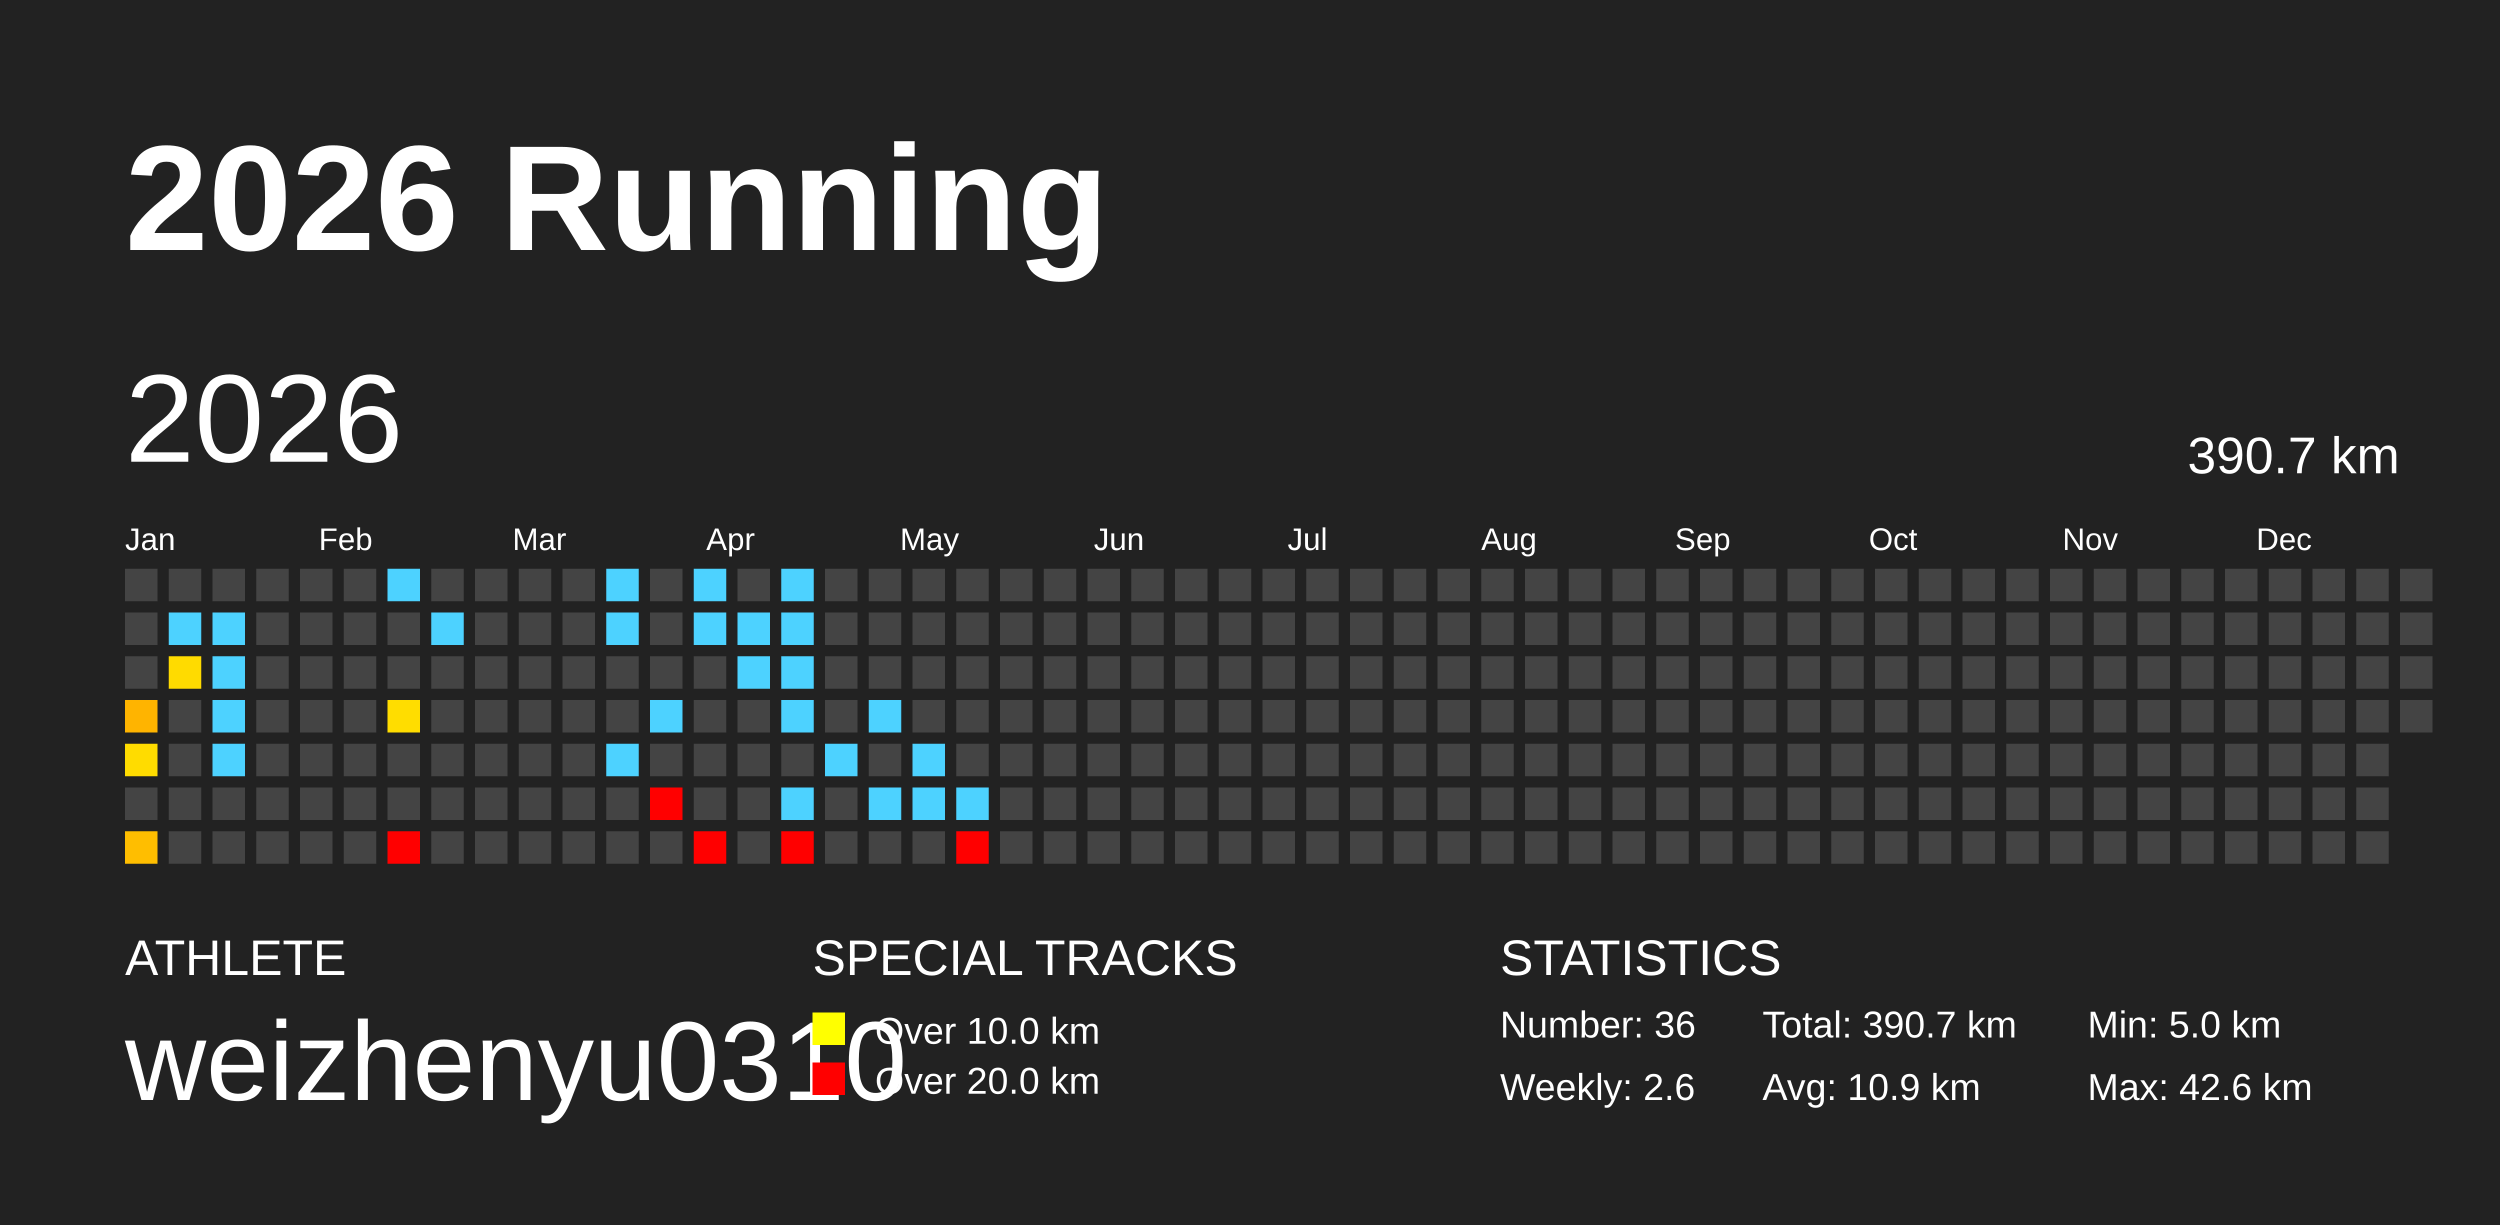
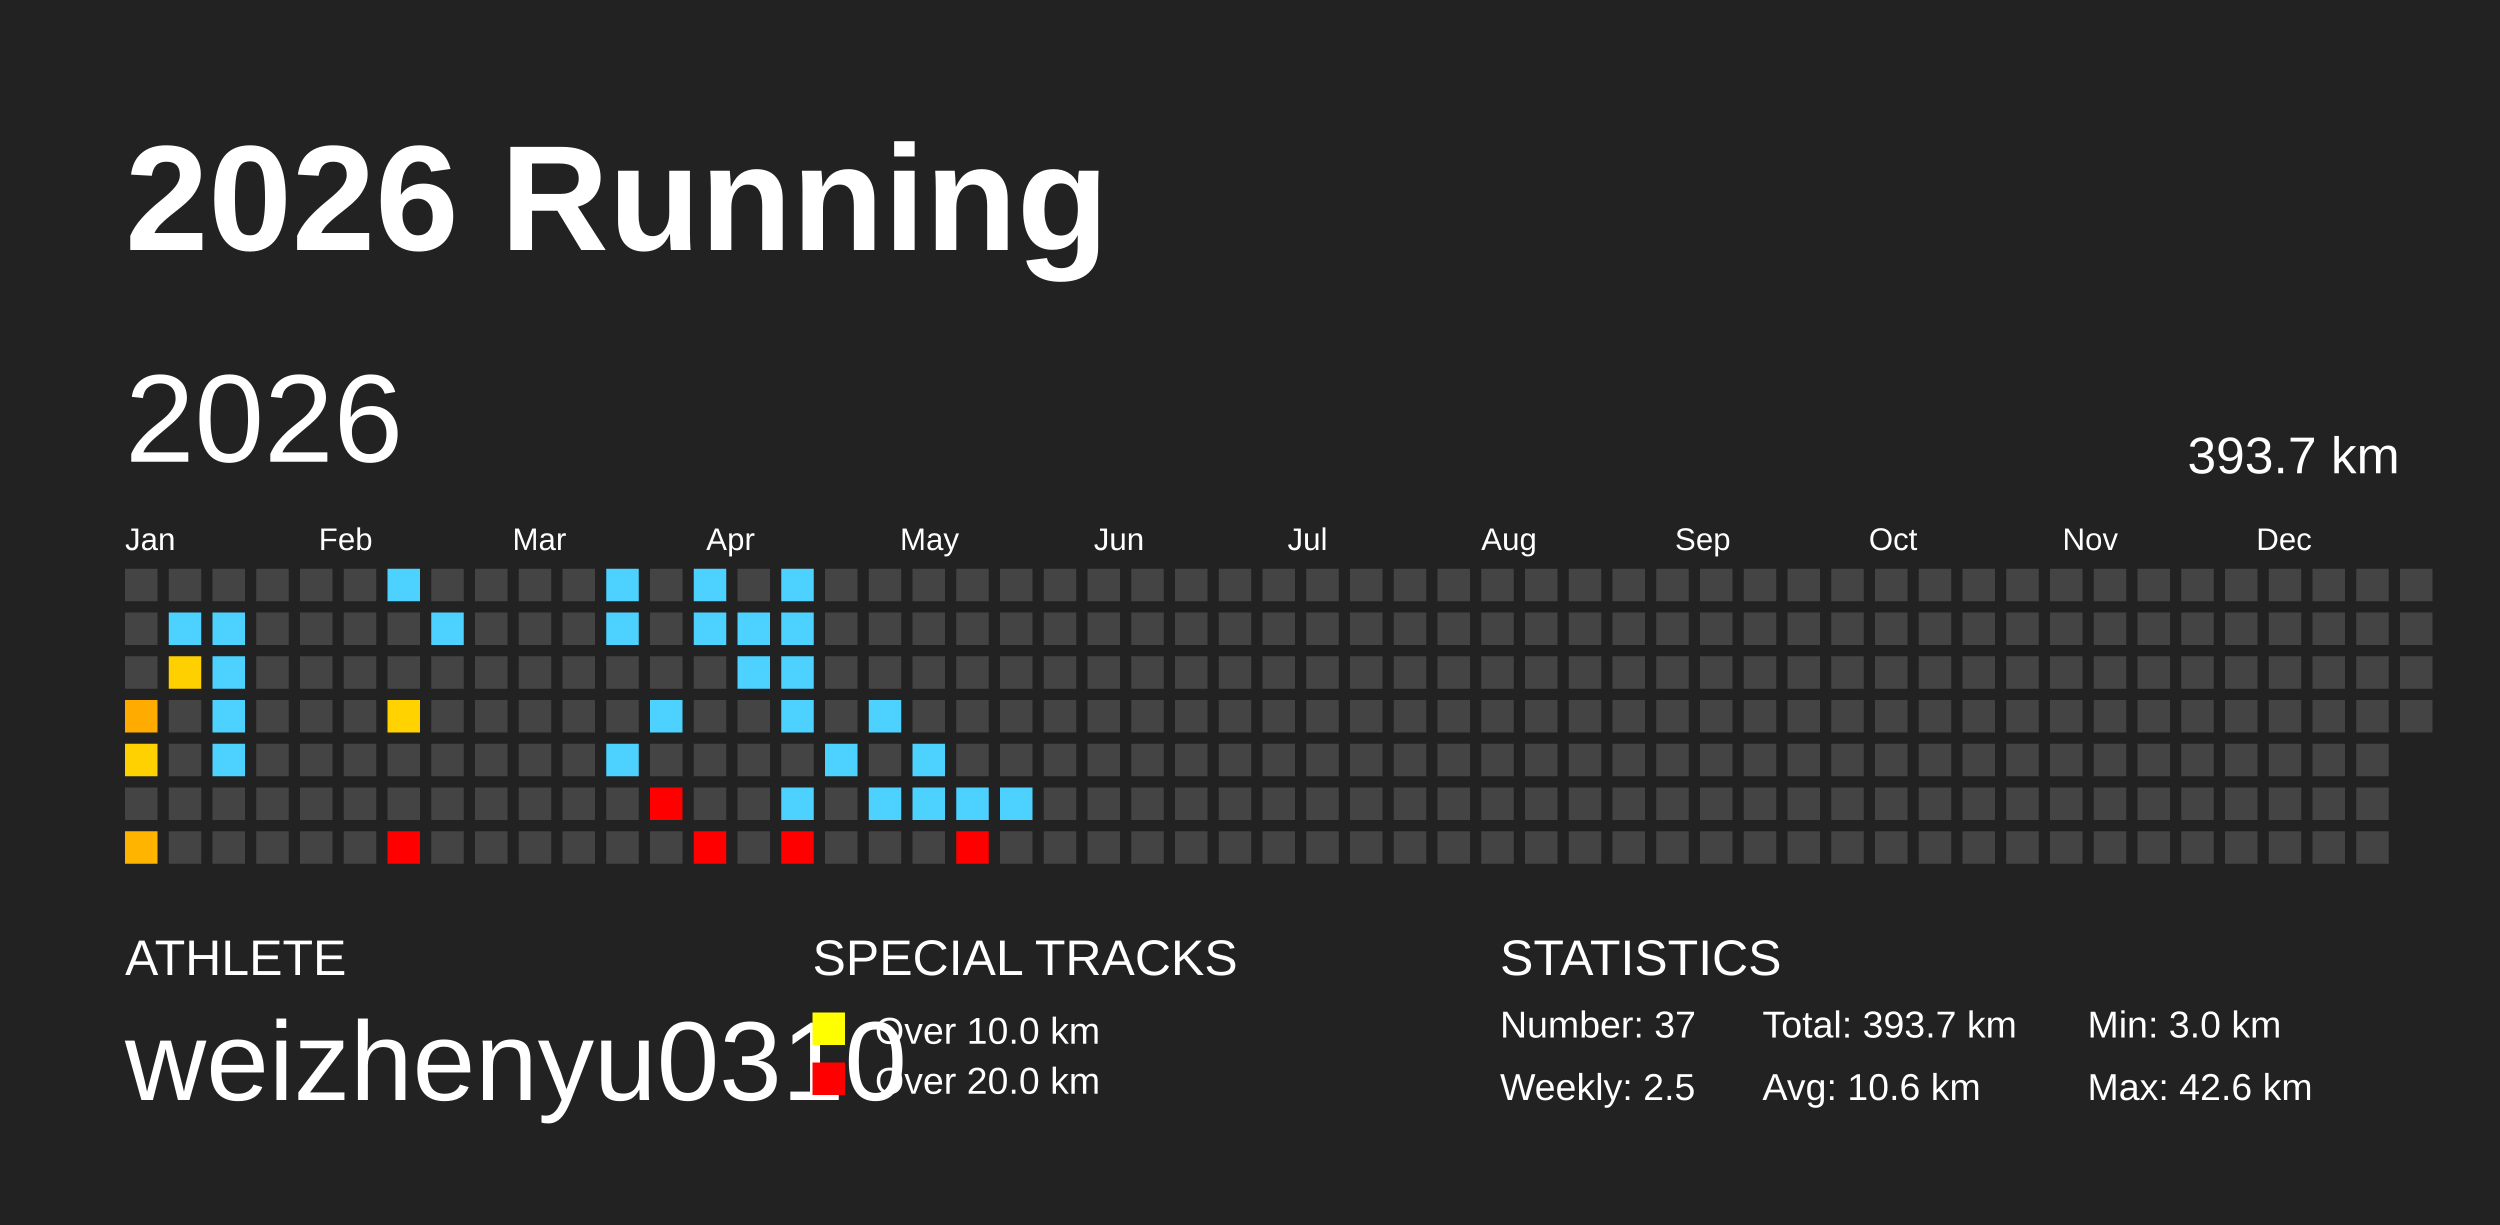
<svg xmlns="http://www.w3.org/2000/svg" baseProfile="full" height="98mm" version="1.1" viewBox="0,0,200,98" width="200mm">
  <defs />
  <rect fill="#222222" height="98" width="200" x="0" y="0" />
  <text fill="#FFFFFF" style="font-size:12px; font-family:Arial; font-weight:bold;" x="10" y="20">2026 Running</text>
  <text fill="#FFFFFF" style="font-size:4px; font-family:Arial" x="10" y="78">ATHLETE</text>
  <text fill="#FFFFFF" style="font-size:9px; font-family:Arial" x="10" y="88">weizhenyu0310</text>
  <text fill="#FFFFFF" style="font-size:4px; font-family:Arial" x="65" y="78">SPECIAL TRACKS</text>
  <rect fill="yellow" height="2.6" width="2.6" x="65" y="81" />
  <text fill="#FFFFFF" style="font-size:3px; font-family:Arial" x="70" y="83.5">Over 10.0 km</text>
  <rect fill="red" height="2.6" width="2.6" x="65" y="85" />
  <text fill="#FFFFFF" style="font-size:3px; font-family:Arial" x="70" y="87.5">Over 20.0 km</text>
  <text fill="#FFFFFF" style="font-size:4px; font-family:Arial" x="120" y="78">STATISTICS</text>
-   <text fill="#FFFFFF" style="font-size:3px; font-family:Arial" x="120" y="83">Number: 36</text>
-   <text fill="#FFFFFF" style="font-size:3px; font-family:Arial" x="120" y="88">Weekly: 2.6</text>
-   <text fill="#FFFFFF" style="font-size:3px; font-family:Arial" x="141" y="83">Total: 390.7 km</text>
-   <text fill="#FFFFFF" style="font-size:3px; font-family:Arial" x="141" y="88">Avg: 10.9 km</text>
-   <text fill="#FFFFFF" style="font-size:3px; font-family:Arial" x="167" y="83">Min: 5.0 km</text>
+   <text fill="#FFFFFF" style="font-size:3px; font-family:Arial" x="120" y="83">Number: 37</text>
+   <text fill="#FFFFFF" style="font-size:3px; font-family:Arial" x="120" y="88">Weekly: 2.5</text>
+   <text fill="#FFFFFF" style="font-size:3px; font-family:Arial" x="141" y="83">Total: 393.7 km</text>
+   <text fill="#FFFFFF" style="font-size:3px; font-family:Arial" x="141" y="88">Avg: 10.6 km</text>
+   <text fill="#FFFFFF" style="font-size:3px; font-family:Arial" x="167" y="83">Min: 3.0 km</text>
  <text fill="#FFFFFF" style="font-size:3px; font-family:Arial" x="167" y="88">Max: 42.6 km</text>
  <text dominant-baseline="hanging" fill="#FFFFFF" style="font-size:10.0px; font-family:Arial;" x="10" y="30">2026</text>
-   <text dominant-baseline="hanging" fill="#FFFFFF" style="font-size:4.125px; font-family:Arial;" x="175" y="35">390.7 km</text>
+   <text dominant-baseline="hanging" fill="#FFFFFF" style="font-size:4.125px; font-family:Arial;" x="175" y="35">393.7 km</text>
  <text fill="#FFFFFF" style="font-size:2.5px; font-family:Arial" x="10.0" y="44">Jan</text>
  <text fill="#FFFFFF" style="font-size:2.5px; font-family:Arial" x="25.5" y="44">Feb</text>
  <text fill="#FFFFFF" style="font-size:2.5px; font-family:Arial" x="41.0" y="44">Mar</text>
  <text fill="#FFFFFF" style="font-size:2.5px; font-family:Arial" x="56.5" y="44">Apr</text>
  <text fill="#FFFFFF" style="font-size:2.5px; font-family:Arial" x="72.0" y="44">May</text>
  <text fill="#FFFFFF" style="font-size:2.5px; font-family:Arial" x="87.5" y="44">Jun</text>
  <text fill="#FFFFFF" style="font-size:2.5px; font-family:Arial" x="103.0" y="44">Jul</text>
  <text fill="#FFFFFF" style="font-size:2.5px; font-family:Arial" x="118.5" y="44">Aug</text>
  <text fill="#FFFFFF" style="font-size:2.5px; font-family:Arial" x="134.0" y="44">Sep</text>
  <text fill="#FFFFFF" style="font-size:2.5px; font-family:Arial" x="149.5" y="44">Oct</text>
  <text fill="#FFFFFF" style="font-size:2.5px; font-family:Arial" x="165.0" y="44">Nov</text>
  <text fill="#FFFFFF" style="font-size:2.5px; font-family:Arial" x="180.5" y="44">Dec</text>
  <rect fill="#444444" height="2.6" width="2.6" x="10.0" y="45.5" />
  <rect fill="#444444" height="2.6" width="2.6" x="10.0" y="49.0" />
  <rect fill="#444444" height="2.6" width="2.6" x="10.0" y="52.5" />
-   <rect fill="#ffb400" height="2.6" width="2.6" x="10.0" y="56.0" />
-   <rect fill="#ffdc00" height="2.6" width="2.6" x="10.0" y="59.5" />
+   <rect fill="#ffab00" height="2.6" width="2.6" x="10.0" y="56.0" />
+   <rect fill="#ffd100" height="2.6" width="2.6" x="10.0" y="59.5" />
  <rect fill="#444444" height="2.6" width="2.6" x="10.0" y="63.0" />
-   <rect fill="#ffbe00" height="2.6" width="2.6" x="10.0" y="66.5" />
+   <rect fill="#ffb500" height="2.6" width="2.6" x="10.0" y="66.5" />
  <rect fill="#444444" height="2.6" width="2.6" x="13.5" y="45.5" />
  <rect fill="#4dd2ff" height="2.6" width="2.6" x="13.5" y="49.0" />
-   <rect fill="#ffdb00" height="2.6" width="2.6" x="13.5" y="52.5" />
+   <rect fill="#ffd000" height="2.6" width="2.6" x="13.5" y="52.5" />
  <rect fill="#444444" height="2.6" width="2.6" x="13.5" y="56.0" />
  <rect fill="#444444" height="2.6" width="2.6" x="13.5" y="59.5" />
  <rect fill="#444444" height="2.6" width="2.6" x="13.5" y="63.0" />
  <rect fill="#444444" height="2.6" width="2.6" x="13.5" y="66.5" />
  <rect fill="#444444" height="2.6" width="2.6" x="17.0" y="45.5" />
  <rect fill="#4dd2ff" height="2.6" width="2.6" x="17.0" y="49.0" />
  <rect fill="#4dd2ff" height="2.6" width="2.6" x="17.0" y="52.5" />
  <rect fill="#4dd2ff" height="2.6" width="2.6" x="17.0" y="56.0" />
  <rect fill="#4dd2ff" height="2.6" width="2.6" x="17.0" y="59.5" />
  <rect fill="#444444" height="2.6" width="2.6" x="17.0" y="63.0" />
  <rect fill="#444444" height="2.6" width="2.6" x="17.0" y="66.5" />
  <rect fill="#444444" height="2.6" width="2.6" x="20.5" y="45.5" />
  <rect fill="#444444" height="2.6" width="2.6" x="20.5" y="49.0" />
  <rect fill="#444444" height="2.6" width="2.6" x="20.5" y="52.5" />
  <rect fill="#444444" height="2.6" width="2.6" x="20.5" y="56.0" />
  <rect fill="#444444" height="2.6" width="2.6" x="20.5" y="59.5" />
  <rect fill="#444444" height="2.6" width="2.6" x="20.5" y="63.0" />
  <rect fill="#444444" height="2.6" width="2.6" x="20.5" y="66.5" />
  <rect fill="#444444" height="2.6" width="2.6" x="24.0" y="45.5" />
  <rect fill="#444444" height="2.6" width="2.6" x="24.0" y="49.0" />
  <rect fill="#444444" height="2.6" width="2.6" x="24.0" y="52.5" />
  <rect fill="#444444" height="2.6" width="2.6" x="24.0" y="56.0" />
  <rect fill="#444444" height="2.6" width="2.6" x="24.0" y="59.5" />
  <rect fill="#444444" height="2.6" width="2.6" x="24.0" y="63.0" />
  <rect fill="#444444" height="2.6" width="2.6" x="24.0" y="66.5" />
  <rect fill="#444444" height="2.6" width="2.6" x="27.5" y="45.5" />
  <rect fill="#444444" height="2.6" width="2.6" x="27.5" y="49.0" />
  <rect fill="#444444" height="2.6" width="2.6" x="27.5" y="52.5" />
  <rect fill="#444444" height="2.6" width="2.6" x="27.5" y="56.0" />
  <rect fill="#444444" height="2.6" width="2.6" x="27.5" y="59.5" />
  <rect fill="#444444" height="2.6" width="2.6" x="27.5" y="63.0" />
  <rect fill="#444444" height="2.6" width="2.6" x="27.5" y="66.5" />
  <rect fill="#4dd2ff" height="2.6" width="2.6" x="31.0" y="45.5" />
  <rect fill="#444444" height="2.6" width="2.6" x="31.0" y="49.0" />
  <rect fill="#444444" height="2.6" width="2.6" x="31.0" y="52.5" />
-   <rect fill="#ffdd00" height="2.6" width="2.6" x="31.0" y="56.0" />
+   <rect fill="#ffd200" height="2.6" width="2.6" x="31.0" y="56.0" />
  <rect fill="#444444" height="2.6" width="2.6" x="31.0" y="59.5" />
  <rect fill="#444444" height="2.6" width="2.6" x="31.0" y="63.0" />
  <rect fill="red" height="2.6" width="2.6" x="31.0" y="66.5" />
  <rect fill="#444444" height="2.6" width="2.6" x="34.5" y="45.5" />
  <rect fill="#4dd2ff" height="2.6" width="2.6" x="34.5" y="49.0" />
  <rect fill="#444444" height="2.6" width="2.6" x="34.5" y="52.5" />
  <rect fill="#444444" height="2.6" width="2.6" x="34.5" y="56.0" />
  <rect fill="#444444" height="2.6" width="2.6" x="34.5" y="59.5" />
  <rect fill="#444444" height="2.6" width="2.6" x="34.5" y="63.0" />
  <rect fill="#444444" height="2.6" width="2.6" x="34.5" y="66.5" />
  <rect fill="#444444" height="2.6" width="2.6" x="38.0" y="45.5" />
  <rect fill="#444444" height="2.6" width="2.6" x="38.0" y="49.0" />
  <rect fill="#444444" height="2.6" width="2.6" x="38.0" y="52.5" />
  <rect fill="#444444" height="2.6" width="2.6" x="38.0" y="56.0" />
  <rect fill="#444444" height="2.6" width="2.6" x="38.0" y="59.5" />
  <rect fill="#444444" height="2.6" width="2.6" x="38.0" y="63.0" />
  <rect fill="#444444" height="2.6" width="2.6" x="38.0" y="66.5" />
  <rect fill="#444444" height="2.6" width="2.6" x="41.5" y="45.5" />
  <rect fill="#444444" height="2.6" width="2.6" x="41.5" y="49.0" />
  <rect fill="#444444" height="2.6" width="2.6" x="41.5" y="52.5" />
  <rect fill="#444444" height="2.6" width="2.6" x="41.5" y="56.0" />
  <rect fill="#444444" height="2.6" width="2.6" x="41.5" y="59.5" />
  <rect fill="#444444" height="2.6" width="2.6" x="41.5" y="63.0" />
  <rect fill="#444444" height="2.6" width="2.6" x="41.5" y="66.5" />
  <rect fill="#444444" height="2.6" width="2.6" x="45.0" y="45.5" />
  <rect fill="#444444" height="2.6" width="2.6" x="45.0" y="49.0" />
  <rect fill="#444444" height="2.6" width="2.6" x="45.0" y="52.5" />
  <rect fill="#444444" height="2.6" width="2.6" x="45.0" y="56.0" />
  <rect fill="#444444" height="2.6" width="2.6" x="45.0" y="59.5" />
  <rect fill="#444444" height="2.6" width="2.6" x="45.0" y="63.0" />
  <rect fill="#444444" height="2.6" width="2.6" x="45.0" y="66.5" />
  <rect fill="#4dd2ff" height="2.6" width="2.6" x="48.5" y="45.5" />
  <rect fill="#4dd2ff" height="2.6" width="2.6" x="48.5" y="49.0" />
  <rect fill="#444444" height="2.6" width="2.6" x="48.5" y="52.5" />
  <rect fill="#444444" height="2.6" width="2.6" x="48.5" y="56.0" />
  <rect fill="#4dd2ff" height="2.6" width="2.6" x="48.5" y="59.5" />
  <rect fill="#444444" height="2.6" width="2.6" x="48.5" y="63.0" />
  <rect fill="#444444" height="2.6" width="2.6" x="48.5" y="66.5" />
  <rect fill="#444444" height="2.6" width="2.6" x="52.0" y="45.5" />
  <rect fill="#444444" height="2.6" width="2.6" x="52.0" y="49.0" />
  <rect fill="#444444" height="2.6" width="2.6" x="52.0" y="52.5" />
  <rect fill="#4dd2ff" height="2.6" width="2.6" x="52.0" y="56.0" />
  <rect fill="#444444" height="2.6" width="2.6" x="52.0" y="59.5" />
  <rect fill="red" height="2.6" width="2.6" x="52.0" y="63.0" />
  <rect fill="#444444" height="2.6" width="2.6" x="52.0" y="66.5" />
  <rect fill="#4dd2ff" height="2.6" width="2.6" x="55.5" y="45.5" />
  <rect fill="#4dd2ff" height="2.6" width="2.6" x="55.5" y="49.0" />
  <rect fill="#444444" height="2.6" width="2.6" x="55.5" y="52.5" />
  <rect fill="#444444" height="2.6" width="2.6" x="55.5" y="56.0" />
  <rect fill="#444444" height="2.6" width="2.6" x="55.5" y="59.5" />
  <rect fill="#444444" height="2.6" width="2.6" x="55.5" y="63.0" />
  <rect fill="red" height="2.6" width="2.6" x="55.5" y="66.5" />
  <rect fill="#444444" height="2.6" width="2.6" x="59.0" y="45.5" />
  <rect fill="#4dd2ff" height="2.6" width="2.6" x="59.0" y="49.0" />
  <rect fill="#4dd2ff" height="2.6" width="2.6" x="59.0" y="52.5" />
  <rect fill="#444444" height="2.6" width="2.6" x="59.0" y="56.0" />
  <rect fill="#444444" height="2.6" width="2.6" x="59.0" y="59.5" />
  <rect fill="#444444" height="2.6" width="2.6" x="59.0" y="63.0" />
  <rect fill="#444444" height="2.6" width="2.6" x="59.0" y="66.5" />
  <rect fill="#4dd2ff" height="2.6" width="2.6" x="62.5" y="45.5" />
  <rect fill="#4dd2ff" height="2.6" width="2.6" x="62.5" y="49.0" />
  <rect fill="#4dd2ff" height="2.6" width="2.6" x="62.5" y="52.5" />
  <rect fill="#4dd2ff" height="2.6" width="2.6" x="62.5" y="56.0" />
  <rect fill="#444444" height="2.6" width="2.6" x="62.5" y="59.5" />
  <rect fill="#4dd2ff" height="2.6" width="2.6" x="62.5" y="63.0" />
  <rect fill="red" height="2.6" width="2.6" x="62.5" y="66.5" />
  <rect fill="#444444" height="2.6" width="2.6" x="66.0" y="45.5" />
  <rect fill="#444444" height="2.6" width="2.6" x="66.0" y="49.0" />
  <rect fill="#444444" height="2.6" width="2.6" x="66.0" y="52.5" />
  <rect fill="#444444" height="2.6" width="2.6" x="66.0" y="56.0" />
  <rect fill="#4dd2ff" height="2.6" width="2.6" x="66.0" y="59.5" />
  <rect fill="#444444" height="2.6" width="2.6" x="66.0" y="63.0" />
  <rect fill="#444444" height="2.6" width="2.6" x="66.0" y="66.5" />
  <rect fill="#444444" height="2.6" width="2.6" x="69.5" y="45.5" />
  <rect fill="#444444" height="2.6" width="2.6" x="69.5" y="49.0" />
  <rect fill="#444444" height="2.6" width="2.6" x="69.5" y="52.5" />
  <rect fill="#4dd2ff" height="2.6" width="2.6" x="69.5" y="56.0" />
  <rect fill="#444444" height="2.6" width="2.6" x="69.5" y="59.5" />
  <rect fill="#4dd2ff" height="2.6" width="2.6" x="69.5" y="63.0" />
  <rect fill="#444444" height="2.6" width="2.6" x="69.5" y="66.5" />
  <rect fill="#444444" height="2.6" width="2.6" x="73.0" y="45.5" />
  <rect fill="#444444" height="2.6" width="2.6" x="73.0" y="49.0" />
  <rect fill="#444444" height="2.6" width="2.6" x="73.0" y="52.5" />
  <rect fill="#444444" height="2.6" width="2.6" x="73.0" y="56.0" />
  <rect fill="#4dd2ff" height="2.6" width="2.6" x="73.0" y="59.5" />
  <rect fill="#4dd2ff" height="2.6" width="2.6" x="73.0" y="63.0" />
  <rect fill="#444444" height="2.6" width="2.6" x="73.0" y="66.5" />
  <rect fill="#444444" height="2.6" width="2.6" x="76.5" y="45.5" />
  <rect fill="#444444" height="2.6" width="2.6" x="76.5" y="49.0" />
  <rect fill="#444444" height="2.6" width="2.6" x="76.5" y="52.5" />
  <rect fill="#444444" height="2.6" width="2.6" x="76.5" y="56.0" />
  <rect fill="#444444" height="2.6" width="2.6" x="76.5" y="59.5" />
  <rect fill="#4dd2ff" height="2.6" width="2.6" x="76.5" y="63.0" />
  <rect fill="red" height="2.6" width="2.6" x="76.5" y="66.5" />
  <rect fill="#444444" height="2.6" width="2.6" x="80.0" y="45.5" />
  <rect fill="#444444" height="2.6" width="2.6" x="80.0" y="49.0" />
  <rect fill="#444444" height="2.6" width="2.6" x="80.0" y="52.5" />
  <rect fill="#444444" height="2.6" width="2.6" x="80.0" y="56.0" />
  <rect fill="#444444" height="2.6" width="2.6" x="80.0" y="59.5" />
-   <rect fill="#444444" height="2.6" width="2.6" x="80.0" y="63.0" />
+   <rect fill="#4dd2ff" height="2.6" width="2.6" x="80.0" y="63.0" />
  <rect fill="#444444" height="2.6" width="2.6" x="80.0" y="66.5" />
  <rect fill="#444444" height="2.6" width="2.6" x="83.5" y="45.5" />
  <rect fill="#444444" height="2.6" width="2.6" x="83.5" y="49.0" />
  <rect fill="#444444" height="2.6" width="2.6" x="83.5" y="52.5" />
  <rect fill="#444444" height="2.6" width="2.6" x="83.5" y="56.0" />
  <rect fill="#444444" height="2.6" width="2.6" x="83.5" y="59.5" />
  <rect fill="#444444" height="2.6" width="2.6" x="83.5" y="63.0" />
  <rect fill="#444444" height="2.6" width="2.6" x="83.5" y="66.5" />
  <rect fill="#444444" height="2.6" width="2.6" x="87.0" y="45.5" />
  <rect fill="#444444" height="2.6" width="2.6" x="87.0" y="49.0" />
  <rect fill="#444444" height="2.6" width="2.6" x="87.0" y="52.5" />
  <rect fill="#444444" height="2.6" width="2.6" x="87.0" y="56.0" />
  <rect fill="#444444" height="2.6" width="2.6" x="87.0" y="59.5" />
  <rect fill="#444444" height="2.6" width="2.6" x="87.0" y="63.0" />
  <rect fill="#444444" height="2.6" width="2.6" x="87.0" y="66.5" />
  <rect fill="#444444" height="2.6" width="2.6" x="90.5" y="45.5" />
  <rect fill="#444444" height="2.6" width="2.6" x="90.5" y="49.0" />
  <rect fill="#444444" height="2.6" width="2.6" x="90.5" y="52.5" />
  <rect fill="#444444" height="2.6" width="2.6" x="90.5" y="56.0" />
  <rect fill="#444444" height="2.6" width="2.6" x="90.5" y="59.5" />
  <rect fill="#444444" height="2.6" width="2.6" x="90.5" y="63.0" />
  <rect fill="#444444" height="2.6" width="2.6" x="90.5" y="66.5" />
  <rect fill="#444444" height="2.6" width="2.6" x="94.0" y="45.5" />
  <rect fill="#444444" height="2.6" width="2.6" x="94.0" y="49.0" />
  <rect fill="#444444" height="2.6" width="2.6" x="94.0" y="52.5" />
  <rect fill="#444444" height="2.6" width="2.6" x="94.0" y="56.0" />
  <rect fill="#444444" height="2.6" width="2.6" x="94.0" y="59.5" />
  <rect fill="#444444" height="2.6" width="2.6" x="94.0" y="63.0" />
  <rect fill="#444444" height="2.6" width="2.6" x="94.0" y="66.5" />
  <rect fill="#444444" height="2.6" width="2.6" x="97.5" y="45.5" />
  <rect fill="#444444" height="2.6" width="2.6" x="97.5" y="49.0" />
  <rect fill="#444444" height="2.6" width="2.6" x="97.5" y="52.5" />
  <rect fill="#444444" height="2.6" width="2.6" x="97.5" y="56.0" />
  <rect fill="#444444" height="2.6" width="2.6" x="97.5" y="59.5" />
  <rect fill="#444444" height="2.6" width="2.6" x="97.5" y="63.0" />
  <rect fill="#444444" height="2.6" width="2.6" x="97.5" y="66.5" />
  <rect fill="#444444" height="2.6" width="2.6" x="101.0" y="45.5" />
  <rect fill="#444444" height="2.6" width="2.6" x="101.0" y="49.0" />
  <rect fill="#444444" height="2.6" width="2.6" x="101.0" y="52.5" />
  <rect fill="#444444" height="2.6" width="2.6" x="101.0" y="56.0" />
  <rect fill="#444444" height="2.6" width="2.6" x="101.0" y="59.5" />
  <rect fill="#444444" height="2.6" width="2.6" x="101.0" y="63.0" />
  <rect fill="#444444" height="2.6" width="2.6" x="101.0" y="66.5" />
  <rect fill="#444444" height="2.6" width="2.6" x="104.5" y="45.5" />
  <rect fill="#444444" height="2.6" width="2.6" x="104.5" y="49.0" />
  <rect fill="#444444" height="2.6" width="2.6" x="104.5" y="52.5" />
  <rect fill="#444444" height="2.6" width="2.6" x="104.5" y="56.0" />
  <rect fill="#444444" height="2.6" width="2.6" x="104.5" y="59.5" />
  <rect fill="#444444" height="2.6" width="2.6" x="104.5" y="63.0" />
  <rect fill="#444444" height="2.6" width="2.6" x="104.5" y="66.5" />
  <rect fill="#444444" height="2.6" width="2.6" x="108.0" y="45.5" />
  <rect fill="#444444" height="2.6" width="2.6" x="108.0" y="49.0" />
  <rect fill="#444444" height="2.6" width="2.6" x="108.0" y="52.5" />
  <rect fill="#444444" height="2.6" width="2.6" x="108.0" y="56.0" />
  <rect fill="#444444" height="2.6" width="2.6" x="108.0" y="59.5" />
  <rect fill="#444444" height="2.6" width="2.6" x="108.0" y="63.0" />
  <rect fill="#444444" height="2.6" width="2.6" x="108.0" y="66.5" />
  <rect fill="#444444" height="2.6" width="2.6" x="111.5" y="45.5" />
  <rect fill="#444444" height="2.6" width="2.6" x="111.5" y="49.0" />
  <rect fill="#444444" height="2.6" width="2.6" x="111.5" y="52.5" />
  <rect fill="#444444" height="2.6" width="2.6" x="111.5" y="56.0" />
  <rect fill="#444444" height="2.6" width="2.6" x="111.5" y="59.5" />
  <rect fill="#444444" height="2.6" width="2.6" x="111.5" y="63.0" />
  <rect fill="#444444" height="2.6" width="2.6" x="111.5" y="66.5" />
  <rect fill="#444444" height="2.6" width="2.6" x="115.0" y="45.5" />
  <rect fill="#444444" height="2.6" width="2.6" x="115.0" y="49.0" />
  <rect fill="#444444" height="2.6" width="2.6" x="115.0" y="52.5" />
  <rect fill="#444444" height="2.6" width="2.6" x="115.0" y="56.0" />
  <rect fill="#444444" height="2.6" width="2.6" x="115.0" y="59.5" />
  <rect fill="#444444" height="2.6" width="2.6" x="115.0" y="63.0" />
  <rect fill="#444444" height="2.6" width="2.6" x="115.0" y="66.5" />
  <rect fill="#444444" height="2.6" width="2.6" x="118.5" y="45.5" />
  <rect fill="#444444" height="2.6" width="2.6" x="118.5" y="49.0" />
  <rect fill="#444444" height="2.6" width="2.6" x="118.5" y="52.5" />
  <rect fill="#444444" height="2.6" width="2.6" x="118.5" y="56.0" />
  <rect fill="#444444" height="2.6" width="2.6" x="118.5" y="59.5" />
  <rect fill="#444444" height="2.6" width="2.6" x="118.5" y="63.0" />
  <rect fill="#444444" height="2.6" width="2.6" x="118.5" y="66.5" />
  <rect fill="#444444" height="2.6" width="2.6" x="122.0" y="45.5" />
  <rect fill="#444444" height="2.6" width="2.6" x="122.0" y="49.0" />
  <rect fill="#444444" height="2.6" width="2.6" x="122.0" y="52.5" />
  <rect fill="#444444" height="2.6" width="2.6" x="122.0" y="56.0" />
  <rect fill="#444444" height="2.6" width="2.6" x="122.0" y="59.5" />
  <rect fill="#444444" height="2.6" width="2.6" x="122.0" y="63.0" />
  <rect fill="#444444" height="2.6" width="2.6" x="122.0" y="66.5" />
  <rect fill="#444444" height="2.6" width="2.6" x="125.5" y="45.5" />
  <rect fill="#444444" height="2.6" width="2.6" x="125.5" y="49.0" />
  <rect fill="#444444" height="2.6" width="2.6" x="125.5" y="52.5" />
  <rect fill="#444444" height="2.6" width="2.6" x="125.5" y="56.0" />
  <rect fill="#444444" height="2.6" width="2.6" x="125.5" y="59.5" />
  <rect fill="#444444" height="2.6" width="2.6" x="125.5" y="63.0" />
  <rect fill="#444444" height="2.6" width="2.6" x="125.5" y="66.5" />
  <rect fill="#444444" height="2.6" width="2.6" x="129.0" y="45.5" />
  <rect fill="#444444" height="2.6" width="2.6" x="129.0" y="49.0" />
  <rect fill="#444444" height="2.6" width="2.6" x="129.0" y="52.5" />
  <rect fill="#444444" height="2.6" width="2.6" x="129.0" y="56.0" />
  <rect fill="#444444" height="2.6" width="2.6" x="129.0" y="59.5" />
  <rect fill="#444444" height="2.6" width="2.6" x="129.0" y="63.0" />
  <rect fill="#444444" height="2.6" width="2.6" x="129.0" y="66.5" />
  <rect fill="#444444" height="2.6" width="2.6" x="132.5" y="45.5" />
  <rect fill="#444444" height="2.6" width="2.6" x="132.5" y="49.0" />
  <rect fill="#444444" height="2.6" width="2.6" x="132.5" y="52.5" />
  <rect fill="#444444" height="2.6" width="2.6" x="132.5" y="56.0" />
  <rect fill="#444444" height="2.6" width="2.6" x="132.5" y="59.5" />
  <rect fill="#444444" height="2.6" width="2.6" x="132.5" y="63.0" />
  <rect fill="#444444" height="2.6" width="2.6" x="132.5" y="66.5" />
  <rect fill="#444444" height="2.6" width="2.6" x="136.0" y="45.5" />
  <rect fill="#444444" height="2.6" width="2.6" x="136.0" y="49.0" />
  <rect fill="#444444" height="2.6" width="2.6" x="136.0" y="52.5" />
  <rect fill="#444444" height="2.6" width="2.6" x="136.0" y="56.0" />
  <rect fill="#444444" height="2.6" width="2.6" x="136.0" y="59.5" />
  <rect fill="#444444" height="2.6" width="2.6" x="136.0" y="63.0" />
  <rect fill="#444444" height="2.6" width="2.6" x="136.0" y="66.5" />
  <rect fill="#444444" height="2.6" width="2.6" x="139.5" y="45.5" />
  <rect fill="#444444" height="2.6" width="2.6" x="139.5" y="49.0" />
  <rect fill="#444444" height="2.6" width="2.6" x="139.5" y="52.5" />
  <rect fill="#444444" height="2.6" width="2.6" x="139.5" y="56.0" />
  <rect fill="#444444" height="2.6" width="2.6" x="139.5" y="59.5" />
  <rect fill="#444444" height="2.6" width="2.6" x="139.5" y="63.0" />
  <rect fill="#444444" height="2.6" width="2.6" x="139.5" y="66.5" />
  <rect fill="#444444" height="2.6" width="2.6" x="143.0" y="45.5" />
  <rect fill="#444444" height="2.6" width="2.6" x="143.0" y="49.0" />
  <rect fill="#444444" height="2.6" width="2.6" x="143.0" y="52.5" />
  <rect fill="#444444" height="2.6" width="2.6" x="143.0" y="56.0" />
  <rect fill="#444444" height="2.6" width="2.6" x="143.0" y="59.5" />
  <rect fill="#444444" height="2.6" width="2.6" x="143.0" y="63.0" />
  <rect fill="#444444" height="2.6" width="2.6" x="143.0" y="66.5" />
  <rect fill="#444444" height="2.6" width="2.6" x="146.5" y="45.5" />
  <rect fill="#444444" height="2.6" width="2.6" x="146.5" y="49.0" />
  <rect fill="#444444" height="2.6" width="2.6" x="146.5" y="52.5" />
  <rect fill="#444444" height="2.6" width="2.6" x="146.5" y="56.0" />
  <rect fill="#444444" height="2.6" width="2.6" x="146.5" y="59.5" />
  <rect fill="#444444" height="2.6" width="2.6" x="146.5" y="63.0" />
  <rect fill="#444444" height="2.6" width="2.6" x="146.5" y="66.5" />
  <rect fill="#444444" height="2.6" width="2.6" x="150.0" y="45.5" />
  <rect fill="#444444" height="2.6" width="2.6" x="150.0" y="49.0" />
  <rect fill="#444444" height="2.6" width="2.6" x="150.0" y="52.5" />
  <rect fill="#444444" height="2.6" width="2.6" x="150.0" y="56.0" />
  <rect fill="#444444" height="2.6" width="2.6" x="150.0" y="59.5" />
  <rect fill="#444444" height="2.6" width="2.6" x="150.0" y="63.0" />
  <rect fill="#444444" height="2.6" width="2.6" x="150.0" y="66.5" />
  <rect fill="#444444" height="2.6" width="2.6" x="153.5" y="45.5" />
  <rect fill="#444444" height="2.6" width="2.6" x="153.5" y="49.0" />
  <rect fill="#444444" height="2.6" width="2.6" x="153.5" y="52.5" />
  <rect fill="#444444" height="2.6" width="2.6" x="153.5" y="56.0" />
  <rect fill="#444444" height="2.6" width="2.6" x="153.5" y="59.5" />
  <rect fill="#444444" height="2.6" width="2.6" x="153.5" y="63.0" />
  <rect fill="#444444" height="2.6" width="2.6" x="153.5" y="66.5" />
  <rect fill="#444444" height="2.6" width="2.6" x="157.0" y="45.5" />
  <rect fill="#444444" height="2.6" width="2.6" x="157.0" y="49.0" />
  <rect fill="#444444" height="2.6" width="2.6" x="157.0" y="52.5" />
  <rect fill="#444444" height="2.6" width="2.6" x="157.0" y="56.0" />
  <rect fill="#444444" height="2.6" width="2.6" x="157.0" y="59.5" />
  <rect fill="#444444" height="2.6" width="2.6" x="157.0" y="63.0" />
  <rect fill="#444444" height="2.6" width="2.6" x="157.0" y="66.5" />
  <rect fill="#444444" height="2.6" width="2.6" x="160.5" y="45.5" />
  <rect fill="#444444" height="2.6" width="2.6" x="160.5" y="49.0" />
  <rect fill="#444444" height="2.6" width="2.6" x="160.5" y="52.5" />
  <rect fill="#444444" height="2.6" width="2.6" x="160.5" y="56.0" />
  <rect fill="#444444" height="2.6" width="2.6" x="160.5" y="59.5" />
  <rect fill="#444444" height="2.6" width="2.6" x="160.5" y="63.0" />
  <rect fill="#444444" height="2.6" width="2.6" x="160.5" y="66.5" />
  <rect fill="#444444" height="2.6" width="2.6" x="164.0" y="45.5" />
  <rect fill="#444444" height="2.6" width="2.6" x="164.0" y="49.0" />
  <rect fill="#444444" height="2.6" width="2.6" x="164.0" y="52.5" />
  <rect fill="#444444" height="2.6" width="2.6" x="164.0" y="56.0" />
  <rect fill="#444444" height="2.6" width="2.6" x="164.0" y="59.5" />
  <rect fill="#444444" height="2.6" width="2.6" x="164.0" y="63.0" />
  <rect fill="#444444" height="2.6" width="2.6" x="164.0" y="66.5" />
  <rect fill="#444444" height="2.6" width="2.6" x="167.5" y="45.5" />
  <rect fill="#444444" height="2.6" width="2.6" x="167.5" y="49.0" />
  <rect fill="#444444" height="2.6" width="2.6" x="167.5" y="52.5" />
  <rect fill="#444444" height="2.6" width="2.6" x="167.5" y="56.0" />
  <rect fill="#444444" height="2.6" width="2.6" x="167.5" y="59.5" />
  <rect fill="#444444" height="2.6" width="2.6" x="167.5" y="63.0" />
  <rect fill="#444444" height="2.6" width="2.6" x="167.5" y="66.5" />
  <rect fill="#444444" height="2.6" width="2.6" x="171.0" y="45.5" />
  <rect fill="#444444" height="2.6" width="2.6" x="171.0" y="49.0" />
  <rect fill="#444444" height="2.6" width="2.6" x="171.0" y="52.5" />
  <rect fill="#444444" height="2.6" width="2.6" x="171.0" y="56.0" />
  <rect fill="#444444" height="2.6" width="2.6" x="171.0" y="59.5" />
  <rect fill="#444444" height="2.6" width="2.6" x="171.0" y="63.0" />
  <rect fill="#444444" height="2.6" width="2.6" x="171.0" y="66.5" />
  <rect fill="#444444" height="2.6" width="2.6" x="174.5" y="45.5" />
  <rect fill="#444444" height="2.6" width="2.6" x="174.5" y="49.0" />
  <rect fill="#444444" height="2.6" width="2.6" x="174.5" y="52.5" />
  <rect fill="#444444" height="2.6" width="2.6" x="174.5" y="56.0" />
  <rect fill="#444444" height="2.6" width="2.6" x="174.5" y="59.5" />
  <rect fill="#444444" height="2.6" width="2.6" x="174.5" y="63.0" />
  <rect fill="#444444" height="2.6" width="2.6" x="174.5" y="66.5" />
  <rect fill="#444444" height="2.6" width="2.6" x="178.0" y="45.5" />
  <rect fill="#444444" height="2.6" width="2.6" x="178.0" y="49.0" />
  <rect fill="#444444" height="2.6" width="2.6" x="178.0" y="52.5" />
  <rect fill="#444444" height="2.6" width="2.6" x="178.0" y="56.0" />
  <rect fill="#444444" height="2.6" width="2.6" x="178.0" y="59.5" />
  <rect fill="#444444" height="2.6" width="2.6" x="178.0" y="63.0" />
  <rect fill="#444444" height="2.6" width="2.6" x="178.0" y="66.5" />
  <rect fill="#444444" height="2.6" width="2.6" x="181.5" y="45.5" />
  <rect fill="#444444" height="2.6" width="2.6" x="181.5" y="49.0" />
  <rect fill="#444444" height="2.6" width="2.6" x="181.5" y="52.5" />
  <rect fill="#444444" height="2.6" width="2.6" x="181.5" y="56.0" />
  <rect fill="#444444" height="2.6" width="2.6" x="181.5" y="59.5" />
  <rect fill="#444444" height="2.6" width="2.6" x="181.5" y="63.0" />
  <rect fill="#444444" height="2.6" width="2.6" x="181.5" y="66.5" />
  <rect fill="#444444" height="2.6" width="2.6" x="185.0" y="45.5" />
  <rect fill="#444444" height="2.6" width="2.6" x="185.0" y="49.0" />
  <rect fill="#444444" height="2.6" width="2.6" x="185.0" y="52.5" />
  <rect fill="#444444" height="2.6" width="2.6" x="185.0" y="56.0" />
  <rect fill="#444444" height="2.6" width="2.6" x="185.0" y="59.5" />
  <rect fill="#444444" height="2.6" width="2.6" x="185.0" y="63.0" />
  <rect fill="#444444" height="2.6" width="2.6" x="185.0" y="66.5" />
  <rect fill="#444444" height="2.6" width="2.6" x="188.5" y="45.5" />
  <rect fill="#444444" height="2.6" width="2.6" x="188.5" y="49.0" />
  <rect fill="#444444" height="2.6" width="2.6" x="188.5" y="52.5" />
  <rect fill="#444444" height="2.6" width="2.6" x="188.5" y="56.0" />
  <rect fill="#444444" height="2.6" width="2.6" x="188.5" y="59.5" />
  <rect fill="#444444" height="2.6" width="2.6" x="188.5" y="63.0" />
  <rect fill="#444444" height="2.6" width="2.6" x="188.5" y="66.5" />
  <rect fill="#444444" height="2.6" width="2.6" x="192.0" y="45.5" />
  <rect fill="#444444" height="2.6" width="2.6" x="192.0" y="49.0" />
  <rect fill="#444444" height="2.6" width="2.6" x="192.0" y="52.5" />
  <rect fill="#444444" height="2.6" width="2.6" x="192.0" y="56.0" />
</svg>
